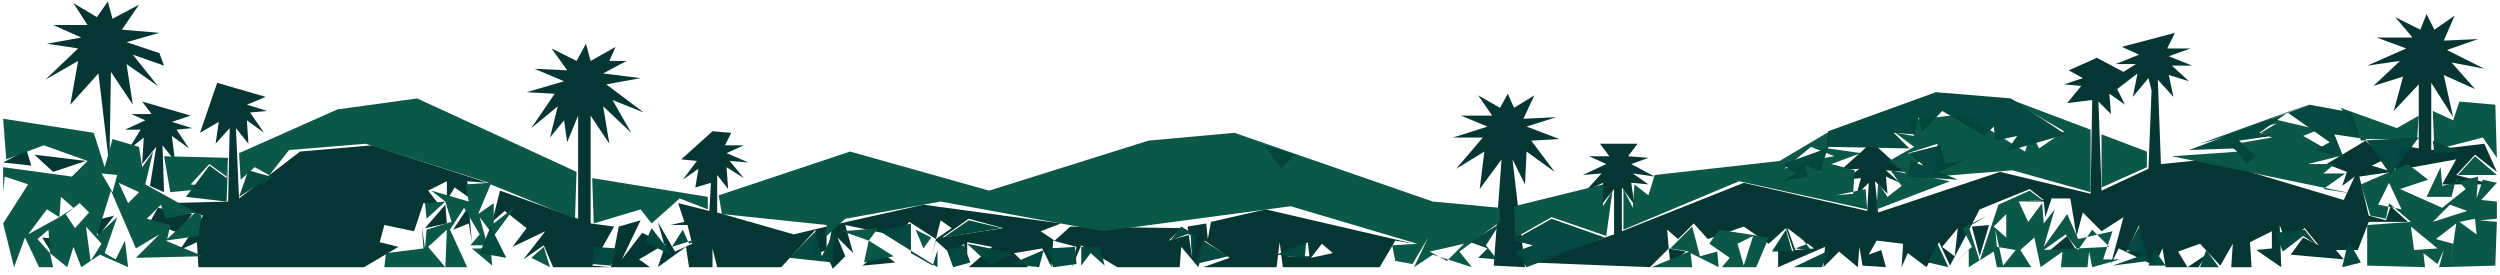
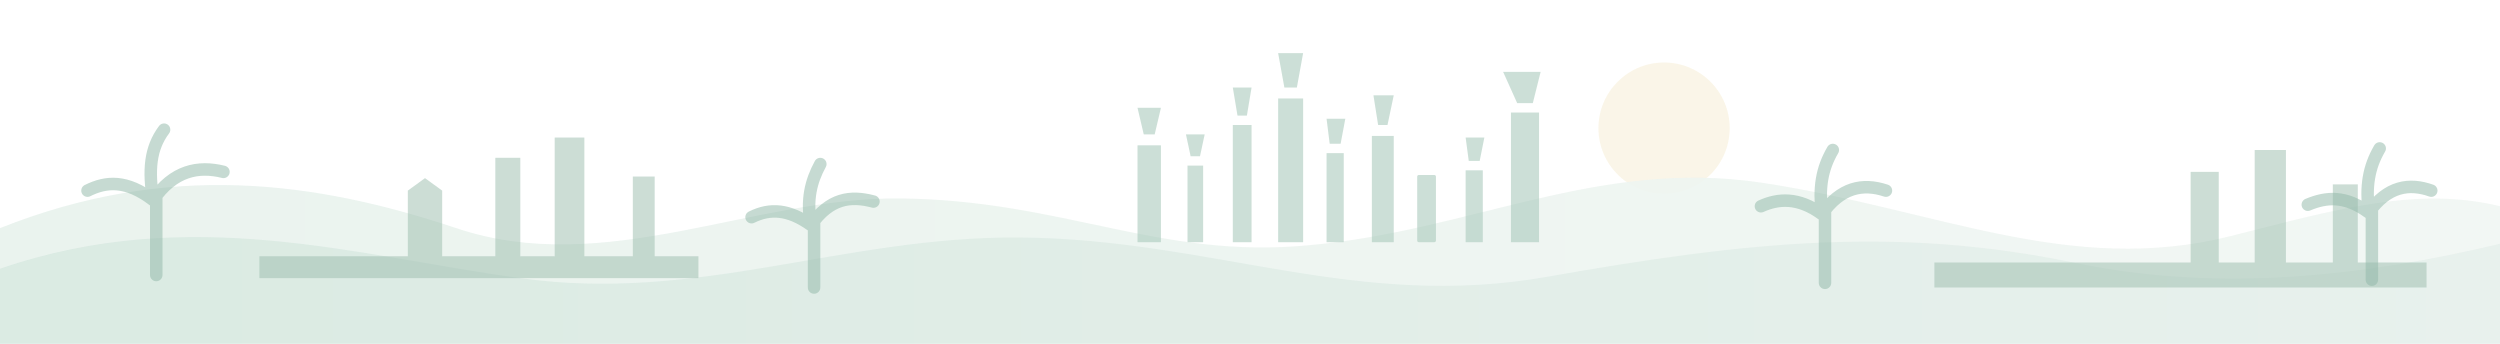
- <svg xmlns="http://www.w3.org/2000/svg" viewBox="0 0 1600 176" role="presentation" aria-hidden="true">
-   <path fill="#003230" opacity="0.980" fill-rule="evenodd" d="M573 168L563 161L552 170Z" />
-   <path fill="#003230" opacity="0.980" fill-rule="evenodd" d="M1330 162L1323 151L1311 161Z" />
-   <path fill="#003230" opacity="0.980" fill-rule="evenodd" d="M27 152L32 160L37 153Z" />
-   <path fill="#003230" opacity="0.980" fill-rule="evenodd" d="M1273 144L1262 145L1267 164Z" />
-   <path fill="#003230" opacity="0.980" fill-rule="evenodd" d="M73 138L61 141L63 151Z" />
-   <path fill="#003230" opacity="0.980" fill-rule="evenodd" d="M96 142L114 149L123 137L101 133Z" />
-   <path fill="#003230" opacity="0.980" fill-rule="evenodd" d="M300 132L290 147L300 143L302 155Z" />
-   <path fill="#003230" opacity="0.980" fill-rule="evenodd" d="M529 163L533 172L541 164L536 152L546 162L541 144L574 151L582 142L599 153L596 165L599 154L609 163L617 156L619 166L619 155L635 158L620 171L658 171L649 162L667 159L673 171L674 154L689 158L686 171L692 157L715 171L755 171L756 158L767 171L771 154L787 165L770 171L817 171L819 155L821 171L883 171L893 154L905 156L810 134L775 142L773 153L772 143L760 145L763 165L762 150L748 154L756 146L685 145L675 154L666 148L679 143L591 131L533 144ZM853 162L839 165L846 156ZM837 155L838 164L824 164ZM602 141L609 146L599 153ZM603 152L620 140L642 146Z" />
-   <path fill="#003230" opacity="0.980" fill-rule="evenodd" d="M285 131L272 146L286 143Z" />
-   <path fill="#003230" opacity="0.980" fill-rule="evenodd" d="M22 99L34 110L55 103Z" />
-   <path fill="#003230" opacity="0.980" fill-rule="evenodd" d="M20 106L17 96L2 104Z" />
-   <path fill="#003230" opacity="0.980" fill-rule="evenodd" d="M91 65L97 73L84 73L93 77L80 83L90 83L82 96L92 88L91 105L100 94L96 119L105 123L104 93L112 103L110 87L121 95L113 83L123 82L110 78L122 74Z" />
-   <path fill="#003230" opacity="0.980" fill-rule="evenodd" d="M946 61L955 74L935 74L952 81L930 88L949 88L932 108L950 97L947 121L961 102L956 170L976 171L968 102L976 118L977 97L995 110L980 90L998 89L977 81L996 75L975 76L982 61L969 69L965 60L960 69Z" />
-   <path fill="#003230" opacity="0.980" fill-rule="evenodd" d="M105 130L130 138L115 160L126 155L127 171L233 171L255 158L243 155L246 144L265 148L271 130L281 131L274 122L286 116L286 128L291 120L301 127L299 116L312 117L238 93L192 97L153 127L151 82L159 92L158 77L169 85L160 72L171 71L158 67L170 62L139 53L128 85L140 78L138 92L147 82L146 129Z" />
-   <path fill="#003230" opacity="0.980" fill-rule="evenodd" d="M342 44L361 52L337 59L355 60L340 82L357 68L352 88L361 77L363 91L370 74L370 140L320 122L315 142L323 135L337 146L328 158L349 148L335 166L348 157L354 171L416 171L409 166L426 156L421 171L439 158L441 171L456 171L456 159L459 171L500 171L522 147L521 163L529 160L529 145L508 150L459 136L459 112L466 121L465 107L476 114L467 103L479 104L465 98L476 93L464 93L468 85L456 84L436 102L446 103L437 115L447 108L445 120L455 117L454 135L434 130L438 142L429 144L440 144L443 156L432 161L421 142L425 156L411 149L398 166L410 141L396 145L391 171L379 170L393 145L378 143L378 74L390 92L386 68L404 85L392 64L412 72L388 54L410 50L386 47L401 39L390 39L394 30L378 39L375 28L369 39L353 31L363 45Z" />
-   <path fill="#003230" opacity="0.980" fill-rule="evenodd" d="M1541 142L1530 132L1527 141L1516 138L1510 113L1531 110L1518 106L1526 102L1514 90L1489 105L1502 110L1499 119L1507 113L1500 128L1413 102L1383 105L1381 51L1391 62L1388 48L1401 52L1390 42L1403 42L1388 36L1402 31L1387 31L1392 21L1358 30L1369 35L1354 41L1367 41L1359 46L1342 37L1324 45L1333 50L1321 54L1332 55L1323 66L1339 64L1338 124L1280 110L1202 136L1200 116L1208 124L1207 113L1216 117L1207 109L1219 110L1198 91L1178 109L1190 108L1181 115L1191 114L1188 125L1196 117L1195 135L1116 117L1038 148L1038 120L1046 131L1044 117L1055 118L1045 111L1059 113L1044 105L1055 101L1042 100L1048 92L1024 92L1030 100L1017 100L1028 105L1013 112L1025 111L1015 122L1026 117L1025 131L1033 121L1033 150L980 168L1056 171L1068 159L1069 169L1079 161L1068 159L1067 147L1074 153L1084 143L1093 153L1116 145L1132 156L1143 146L1148 161L1138 155L1138 171L1168 158L1167 171L1177 161L1189 171L1190 158L1192 170L1207 171L1204 160L1196 163L1201 154L1218 156L1217 171L1221 162L1233 171L1241 155L1248 170L1267 134L1299 121L1308 128L1293 129L1308 129L1309 139L1313 127L1325 127L1329 151L1333 136L1345 148L1359 139L1351 169L1356 159L1379 170L1384 159L1386 171L1407 171L1412 163L1400 171L1394 161L1408 156L1421 170L1429 156L1428 171L1441 171L1440 155L1454 148L1454 159L1444 160L1460 171L1459 144L1463 155L1475 146L1484 157L1474 152L1466 163L1500 166L1495 160L1509 160L1516 142ZM1253 146L1251 164L1243 158ZM1144 146L1161 159L1149 160ZM1369 144L1370 160L1361 161ZM1368 47L1365 62L1375 50L1377 58L1375 108L1345 122L1343 65L1351 73L1350 60L1360 67L1355 57Z" />
-   <path fill="#003230" opacity="0.980" fill-rule="evenodd" d="M1533 11L1544 24L1521 24L1540 31L1515 42L1536 39L1519 55L1538 49L1532 71L1548 54L1548 95L1537 93L1533 109L1572 102L1563 118L1595 118L1572 112L1584 99L1598 110L1590 92L1556 96L1556 53L1570 75L1564 48L1584 57L1569 40L1590 44L1566 32L1586 25L1564 26L1571 10L1558 19L1553 9L1549 19Z" />
-   <path fill="#003230" opacity="0.980" fill-rule="evenodd" d="M47 2L56 16L34 16L52 24L30 28L50 31L29 51L50 39L45 67L63 47L70 106L71 46L85 67L81 41L101 55L85 35L105 42L102 34L81 27L102 21L78 19L89 3L72 12L69 1L62 11Z" />
-   <path fill="#085545" opacity="0.984" fill-rule="evenodd" d="M302 159L315 170L314 159Z" />
-   <path fill="#085545" opacity="0.984" fill-rule="evenodd" d="M348 158L340 165L352 171Z" />
-   <path fill="#085545" opacity="0.984" fill-rule="evenodd" d="M586 147L591 159L596 152Z" />
-   <path fill="#085545" opacity="0.984" fill-rule="evenodd" d="M1132 152L1100 147L1094 156L1107 165L1102 171L1124 171ZM1122 151L1116 170L1112 156Z" />
-   <path fill="#085545" opacity="0.984" fill-rule="evenodd" d="M1099 161L1088 164L1083 145L1069 159L1081 161L1057 171L1083 171L1082 162L1100 171Z" />
-   <path fill="#085545" opacity="0.984" fill-rule="evenodd" d="M539 148L556 154L553 168L572 164L556 154L562 146Z" />
-   <path fill="#085545" opacity="0.984" fill-rule="evenodd" d="M1248 171L1260 160L1260 171L1276 161L1278 171L1300 171L1293 160L1302 152L1306 171L1320 161L1319 171L1336 171L1337 161L1339 171L1357 166L1346 166L1352 148L1330 153L1323 137L1308 158L1315 134L1308 143L1307 130L1298 142L1292 129L1307 128L1299 122L1279 131L1267 167L1260 145L1272 138L1256 146L1262 158ZM1350 158L1308 160L1322 150L1330 160L1339 147ZM1277 147L1278 158L1290 160L1282 170ZM1284 137L1284 152L1276 145Z" />
-   <path fill="#085545" opacity="0.984" fill-rule="evenodd" d="M1032 122L1026 132L1026 118L969 132L970 152L993 139L1028 151Z" />
-   <path fill="#085545" opacity="0.984" fill-rule="evenodd" d="M379 114L380 143L410 134L417 143L435 127L453 134L453 126Z" />
-   <path fill="#085545" opacity="0.984" fill-rule="evenodd" d="M1511 118L1517 138L1527 140L1529 130L1543 142L1515 144L1515 170L1552 171L1551 162L1560 169L1564 160L1561 171L1597 170L1598 142L1587 141L1598 140L1598 129L1588 128L1598 117L1589 115L1585 127L1586 113L1563 119L1562 107L1553 126L1569 126L1572 114L1578 121L1563 133L1536 121L1554 115L1541 105ZM1543 145L1560 159L1545 160ZM1572 143L1568 170L1570 156L1559 153ZM1574 142L1584 140L1585 150ZM1579 135L1557 142L1568 131ZM1529 117L1537 134L1522 131Z" />
-   <path fill="#085545" opacity="0.984" fill-rule="evenodd" d="M1573 112L1598 112L1584 100Z" />
-   <path fill="#085545" opacity="0.984" fill-rule="evenodd" d="M105 100L109 123L139 120L122 118L134 105L145 113L146 101Z" />
-   <path fill="#085545" opacity="0.984" fill-rule="evenodd" d="M1345 86L1345 120L1374 107L1374 97Z" />
-   <path fill="#085545" opacity="0.984" fill-rule="evenodd" d="M960 142L960 133L917 129L790 85L735 90L633 122L544 97L460 125L462 137L529 144L528 152L541 140L602 129L706 148L826 132L907 156L891 157L893 167L904 169L914 152L905 171L917 163L942 171L934 161ZM937 156L926 167L915 161Z" />
-   <path fill="#085545" opacity="0.984" fill-rule="evenodd" d="M1191 98L1170 95L1171 84L1139 103L1059 112L1055 125L1046 118L1045 133L1039 121L1039 147L1113 116L1195 134L1194 121L1175 125L1186 124L1187 109L1172 105ZM1174 100L1162 102L1165 111L1160 102L1142 108L1159 94Z" />
-   <path fill="#085545" opacity="0.984" fill-rule="evenodd" d="M2 76L4 102L28 93L56 103L46 113L2 107L2 123L3 113L18 118L2 143L9 171L16 152L25 171L34 171L32 162L43 171L47 158L52 171L64 163L82 171L80 154L74 166L67 162L75 139L62 151L71 122L87 159L102 150L87 165L130 164L106 154L127 151L129 138L93 118L98 97L91 107L89 94L72 89L67 107L60 85ZM31 147L32 162L24 153ZM55 145L65 156L58 167ZM38 139L18 150L30 134ZM94 140L103 131L106 140L125 136L107 153L109 144ZM51 130L57 136L48 146L42 137ZM39 126L47 133L38 139ZM76 117L89 123L82 130ZM65 111L75 112L72 123Z" />
-   <path fill="#085545" opacity="0.984" fill-rule="evenodd" d="M1498 69L1511 89L1547 89L1548 74L1534 82Z" />
-   <path fill="#085545" opacity="0.984" fill-rule="evenodd" d="M1506 124L1487 121L1501 111L1487 111L1494 105L1477 105L1497 100L1474 87L1484 83L1454 76L1477 67L1408 92L1457 79L1447 85L1454 88L1425 93L1433 97L1390 100Z" />
-   <path fill="#085545" opacity="0.984" fill-rule="evenodd" d="M1557 71L1558 96L1589 88L1598 101L1597 67L1574 65L1570 77Z" />
-   <path fill="#085545" opacity="0.984" fill-rule="evenodd" d="M1338 83L1285 63L1321 84L1305 95L1300 85L1296 97L1257 73L1222 77L1225 87L1213 85L1225 94L1209 103L1220 111L1210 109L1217 119L1208 126L1202 117L1201 134L1248 116L1222 111L1230 101L1221 98L1240 92L1238 113L1288 109L1338 123Z" />
-   <path fill="#085545" opacity="0.984" fill-rule="evenodd" d="M153 98L154 115L163 107L174 113L167 119L185 96L234 92L313 117L298 118L300 129L276 122L285 129L272 130L273 140L285 129L289 142L273 147L272 159L270 145L271 159L247 162L246 171L299 171L288 147L297 133L307 150L301 157L312 157L307 139L316 151L330 132L316 143L316 130L306 137L314 118L368 140L369 110L267 63L216 70ZM286 147L285 171L274 158Z" />
-   <path fill="#01463D" opacity="0.984" fill-rule="evenodd" d="M1412 160L1408 171L1420 171Z" />
-   <path fill="#01463D" opacity="0.984" fill-rule="evenodd" d="M1379 160L1375 170L1386 170Z" />
-   <path fill="#01463D" opacity="0.984" fill-rule="evenodd" d="M668 160L647 169L665 171Z" />
-   <path fill="#01463D" opacity="0.984" fill-rule="evenodd" d="M1171 160L1148 171L1166 171Z" />
-   <path fill="#01463D" opacity="0.984" fill-rule="evenodd" d="M692 158L692 170L698 162L707 170L704 158Z" />
-   <path fill="#01463D" opacity="0.984" fill-rule="evenodd" d="M380 158L379 169L391 170L395 159Z" />
-   <path fill="#01463D" opacity="0.984" fill-rule="evenodd" d="M617 157L606 160L610 171L621 168Z" />
-   <path fill="#01463D" opacity="0.984" fill-rule="evenodd" d="M1240 156L1234 168L1247 171Z" />
-   <path fill="#01463D" opacity="0.984" fill-rule="evenodd" d="M670 159L674 171L689 169L688 158Z" />
-   <path fill="#01463D" opacity="0.984" fill-rule="evenodd" d="M619 156L634 170L648 162Z" />
-   <path fill="#01463D" opacity="0.984" fill-rule="evenodd" d="M1503 154L1499 171L1511 168Z" />
-   <path fill="#01463D" opacity="0.984" fill-rule="evenodd" d="M765 169L786 164L770 154Z" />
-   <path fill="#01463D" opacity="0.984" fill-rule="evenodd" d="M836 155L817 163L835 165Z" />
-   <path fill="#01463D" opacity="0.984" fill-rule="evenodd" d="M1143 147L1134 161L1147 161Z" />
-   <path fill="#01463D" opacity="0.984" fill-rule="evenodd" d="M534 148L526 164L522 148L505 165L533 168Z" />
-   <path fill="#01463D" opacity="0.984" fill-rule="evenodd" d="M430 158L452 151L441 156L437 147Z" />
-   <path fill="#01463D" opacity="0.984" fill-rule="evenodd" d="M1148 146L1157 156L1149 159L1159 160Z" />
-   <path fill="#01463D" opacity="0.984" fill-rule="evenodd" d="M1456 149L1461 161L1474 151L1483 157L1475 147Z" />
-   <path fill="#01463D" opacity="0.984" fill-rule="evenodd" d="M1369 145L1361 160L1372 163L1352 170L1375 167Z" />
-   <path fill="#01463D" opacity="0.984" fill-rule="evenodd" d="M756 145L749 154L762 149L763 164L766 151Z" />
-   <path fill="#01463D" opacity="0.984" fill-rule="evenodd" d="M417 146L413 155L431 164Z" />
-   <path fill="#01463D" opacity="0.984" fill-rule="evenodd" d="M307 162L324 165L314 145Z" />
-   <path fill="#01463D" opacity="0.984" fill-rule="evenodd" d="M960 143L941 155L952 159L946 165L958 166L951 157Z" />
-   <path fill="#01463D" opacity="0.984" fill-rule="evenodd" d="M563 148L600 171L600 160L597 170L583 162L583 143Z" />
-   <path fill="#01463D" opacity="0.984" fill-rule="evenodd" d="M604 152L641 146L620 141Z" />
-   <path fill="#01463D" opacity="0.984" fill-rule="evenodd" d="M1027 152L993 140L970 153L969 143L969 154L981 157L970 161L977 171Z" />
-   <path fill="#01463D" opacity="0.984" fill-rule="evenodd" d="M173 113L159 109L153 126Z" />
-   <path fill="#01463D" opacity="0.984" fill-rule="evenodd" d="M146 102L145 114L134 106L119 126L145 129Z" />
-   <path fill="#01463D" opacity="0.984" fill-rule="evenodd" d="M1222 98L1231 106L1223 103L1221 113L1253 115L1241 110L1258 102L1245 105L1242 93Z" />
-   <path fill="#01463D" opacity="0.984" fill-rule="evenodd" d="M809 93L820 108L829 99Z" />
-   <path fill="#01463D" opacity="0.984" fill-rule="evenodd" d="M1557 90L1558 98L1574 97Z" />
-   <path fill="#01463D" opacity="0.984" fill-rule="evenodd" d="M1548 88L1511 90L1505 72L1478 67L1401 96L1430 95L1438 105L1444 100L1433 90L1454 87L1446 85L1464 72L1491 91L1482 96L1500 101L1494 86L1514 89L1530 112Z" />
-   <path fill="#01463D" opacity="0.984" fill-rule="evenodd" d="M1322 86L1287 63L1239 59L1170 84L1169 95L1141 105L1149 111L1141 116L1157 113L1155 105L1165 110L1170 94L1222 95L1212 85L1225 86L1228 75L1230 85L1243 71L1270 87L1276 81L1277 90L1291 87L1284 97Z" />
+ <svg xmlns="http://www.w3.org/2000/svg" viewBox="0 0 1600 220" role="presentation" aria-hidden="true">
+   <defs>
+     <linearGradient id="d1" x1="0" y1="0" x2="1" y2="0">
+       <stop stop-color="#E8F2ED" />
+       <stop offset="1" stop-color="#F1F6F3" />
+     </linearGradient>
+     <linearGradient id="d2" x1="0" y1="0" x2="1" y2="0">
+       <stop stop-color="#D8E9E1" />
+       <stop offset="1" stop-color="#E7F0EC" />
+     </linearGradient>
+   </defs>
+   <circle cx="1065" cy="82" r="42" fill="#F3E8C7" opacity=".42" />
+   <path d="M0 146C108 103 202 116 292 146C387 178 482 126 576 127C680 128 742 166 837 157C941 148 1023 101 1128 117C1240 134 1325 177 1428 151C1495 134 1547 119 1600 132V220H0Z" fill="url(#d1)" opacity=".92" />
+   <path d="M0 172C122 130 229 164 333 178C447 194 540 151 653 152C776 153 868 199 991 177C1121 154 1215 145 1327 168C1422 188 1516 176 1600 156V220H0Z" fill="url(#d2)" opacity=".88" />
+   <g fill="#A7C8BA" opacity=".58">
+     <path d="M728 155v-62h15v62zm4-69h7l4-17h-15z" />
+     <path d="M760 155v-49h10v49zm2-55h6l3-14h-12z" />
+     <path d="M789 155v-75h12v75zm3-81h6l3-18h-12z" />
+     <path d="M818 155v-92h16v92zm4-99h8l4-22h-16z" />
+     <path d="M849 155v-57h11v57zm2-63h7l3-16h-12z" />
+     <path d="M878 155v-68h14v68zm4-75h6l4-19h-13z" />
+     <rect x="907" y="112" width="12" height="43" rx="1" />
+     <path d="M938 155v-46h11v46zm2-52h7l3-15h-12z" />
+     <path d="M967 155v-83h18v83zm4-89h10l5-20h-24z" />
+   </g>
+   <g fill="#9DBEAF" opacity=".52">
+     <path d="M166 164h95v-42l11-8 11 8v42h34v-63h16v63h22v-76h19v76h31v-51h14v51h28v14H166Z" />
+     <path d="M1238 168h164v-58h18v58h23v-72h20v72h30v-50h16v50h44v16h-315Z" />
+   </g>
+   <g stroke="#91B9A8" stroke-width="8" stroke-linecap="round" fill="none" opacity=".52">
+     <path d="M100 176v-49M98 128c-17-13-30-12-42-6M98 128c13-19 29-22 45-18M98 128c-3-19-2-33 7-45" />
+     <path d="M521 184v-42M519 144c-14-10-26-11-38-5M519 144c12-17 25-19 40-15M519 144c-3-16 0-28 6-39" />
+     <path d="M1168 181v-46M1166 137c-15-11-28-10-39-5M1166 137c12-17 26-20 41-15M1166 137c-2-17 0-29 7-41" />
+     <path d="M1518 179v-45M1516 136c-15-11-27-10-39-5M1516 136c12-17 26-19 40-14M1516 136c-2-17 0-29 7-41" />
+   </g>
</svg>
